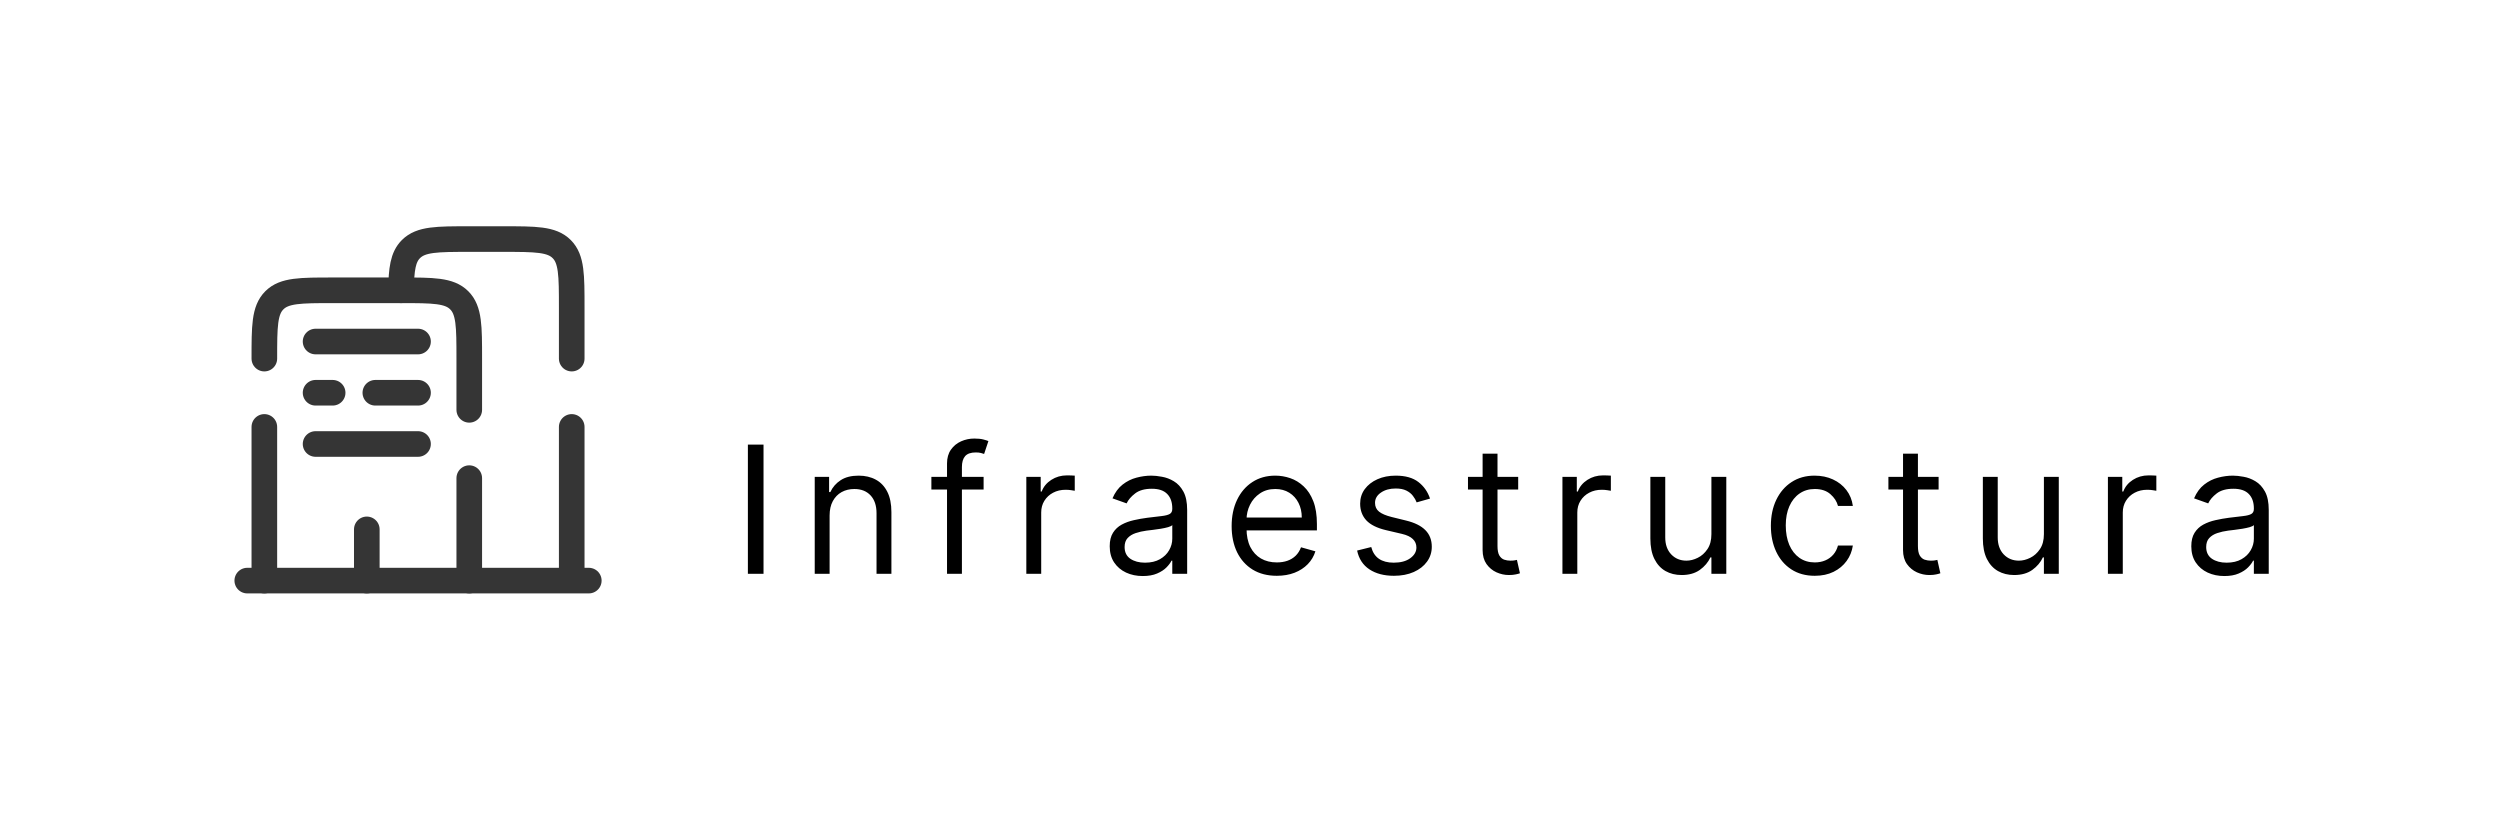
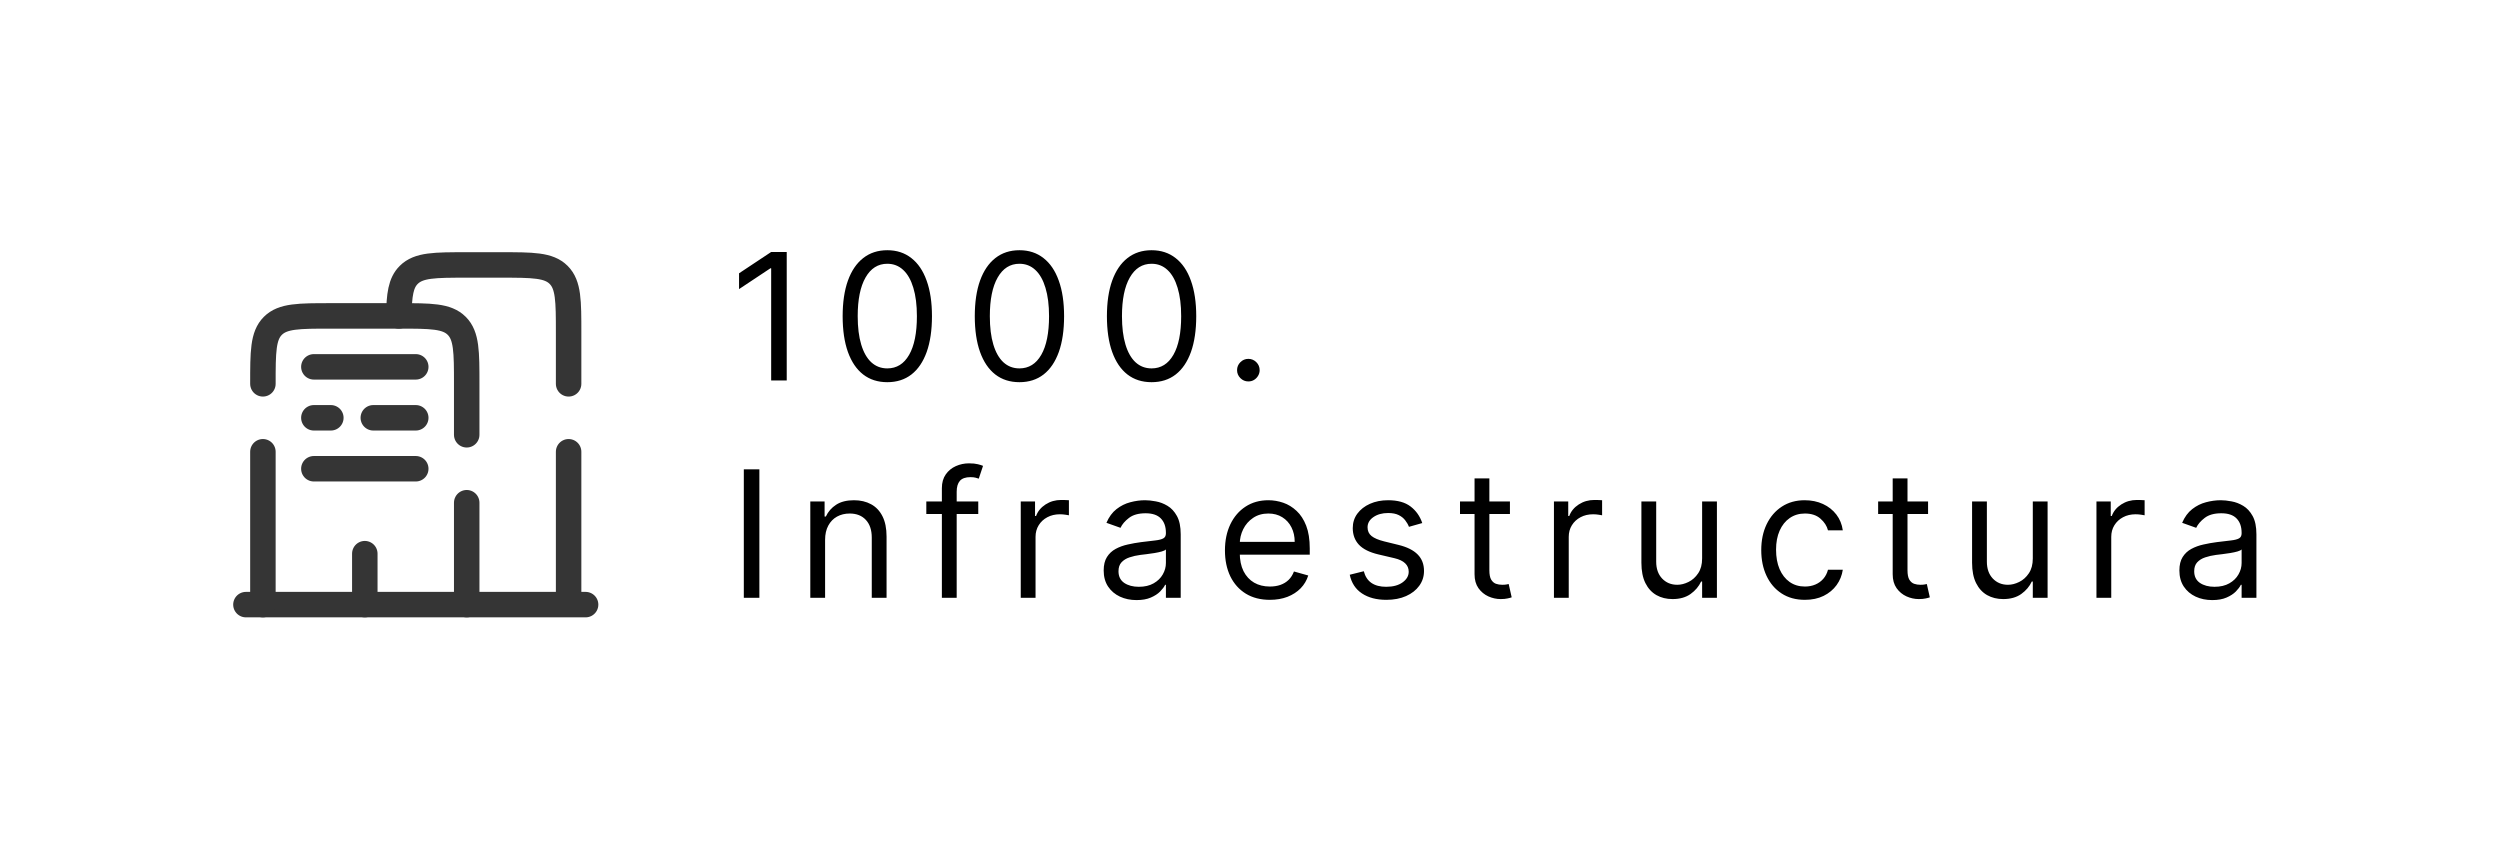
- <svg xmlns="http://www.w3.org/2000/svg" width="183" height="60" viewBox="0 0 183 60" fill="none">
-   <path d="M43.1 42.5H18.1M41.85 42.5V31.25M29.355 21.25C29.378 19.7 29.492 18.821 30.082 18.233C30.815 17.5 31.992 17.5 34.35 17.5H36.85C39.208 17.5 40.385 17.5 41.117 18.233C41.85 18.965 41.85 20.142 41.85 22.5V26.25" stroke="#353535" stroke-width="1.875" stroke-linecap="round" />
-   <path d="M34.35 42.5V35M19.35 42.5V31.25M19.35 26.25C19.35 23.892 19.35 22.715 20.082 21.983C20.815 21.25 21.992 21.25 24.35 21.25H29.35C31.707 21.25 32.885 21.25 33.617 21.983C34.35 22.715 34.35 23.892 34.35 26.25V30M26.85 42.5V38.75M23.1 25H30.6M23.1 28.75H24.35M30.6 28.75H27.475M23.1 32.5H30.6" stroke="#353535" stroke-width="1.875" stroke-linecap="round" />
-   <path d="M55.89 32.545V42H54.745V32.545H55.89ZM60.727 37.734V42H59.638V34.909H60.69V36.017H60.782C60.949 35.657 61.201 35.368 61.54 35.149C61.878 34.928 62.315 34.817 62.851 34.817C63.331 34.817 63.751 34.915 64.111 35.112C64.471 35.306 64.751 35.602 64.951 35.999C65.151 36.392 65.251 36.891 65.251 37.494V42H64.162V37.568C64.162 37.011 64.017 36.577 63.728 36.266C63.438 35.952 63.041 35.795 62.537 35.795C62.189 35.795 61.878 35.871 61.604 36.022C61.333 36.172 61.12 36.392 60.962 36.682C60.806 36.971 60.727 37.322 60.727 37.734ZM72 34.909V35.832H68.177V34.909H72ZM69.322 42V33.93C69.322 33.524 69.418 33.186 69.608 32.915C69.799 32.644 70.047 32.441 70.352 32.305C70.656 32.17 70.978 32.102 71.317 32.102C71.584 32.102 71.803 32.124 71.972 32.167C72.141 32.21 72.267 32.25 72.351 32.287L72.037 33.229C71.981 33.21 71.904 33.187 71.806 33.159C71.71 33.132 71.584 33.118 71.427 33.118C71.067 33.118 70.807 33.209 70.647 33.39C70.49 33.572 70.412 33.838 70.412 34.189V42H69.322ZM75.127 42V34.909H76.179V35.98H76.253C76.382 35.629 76.616 35.345 76.955 35.126C77.293 34.908 77.675 34.798 78.1 34.798C78.18 34.798 78.28 34.8 78.4 34.803C78.52 34.806 78.611 34.811 78.672 34.817V35.925C78.635 35.916 78.55 35.902 78.418 35.883C78.289 35.862 78.152 35.851 78.007 35.851C77.663 35.851 77.355 35.923 77.084 36.068C76.816 36.209 76.604 36.406 76.447 36.659C76.293 36.908 76.216 37.193 76.216 37.513V42H75.127ZM83.65 42.166C83.201 42.166 82.793 42.082 82.427 41.912C82.061 41.74 81.77 41.492 81.554 41.169C81.339 40.843 81.231 40.449 81.231 39.987C81.231 39.581 81.311 39.252 81.471 38.999C81.631 38.744 81.845 38.544 82.113 38.399C82.381 38.255 82.676 38.147 82.999 38.076C83.326 38.002 83.653 37.944 83.983 37.901C84.413 37.845 84.763 37.804 85.031 37.776C85.301 37.745 85.498 37.694 85.621 37.624C85.748 37.553 85.811 37.43 85.811 37.254V37.217C85.811 36.762 85.686 36.408 85.437 36.156C85.191 35.903 84.817 35.777 84.315 35.777C83.795 35.777 83.387 35.891 83.092 36.119C82.796 36.346 82.588 36.59 82.468 36.848L81.434 36.479C81.619 36.048 81.865 35.712 82.173 35.472C82.484 35.229 82.822 35.06 83.189 34.965C83.558 34.866 83.921 34.817 84.278 34.817C84.506 34.817 84.767 34.844 85.063 34.9C85.361 34.952 85.649 35.061 85.926 35.228C86.206 35.394 86.439 35.645 86.623 35.98C86.808 36.316 86.9 36.765 86.9 37.328V42H85.811V41.04H85.755C85.681 41.194 85.558 41.358 85.386 41.534C85.214 41.709 84.984 41.858 84.698 41.981C84.412 42.105 84.063 42.166 83.65 42.166ZM83.816 41.188C84.247 41.188 84.61 41.103 84.906 40.934C85.204 40.764 85.429 40.546 85.58 40.278C85.734 40.01 85.811 39.729 85.811 39.433V38.436C85.764 38.492 85.663 38.542 85.506 38.588C85.352 38.632 85.174 38.67 84.971 38.704C84.77 38.735 84.575 38.762 84.384 38.787C84.197 38.809 84.044 38.827 83.927 38.842C83.644 38.879 83.379 38.939 83.133 39.022C82.89 39.102 82.693 39.224 82.542 39.387C82.394 39.547 82.321 39.766 82.321 40.043C82.321 40.421 82.461 40.707 82.741 40.901C83.024 41.092 83.382 41.188 83.816 41.188ZM93.462 42.148C92.778 42.148 92.189 41.997 91.694 41.695C91.201 41.391 90.821 40.966 90.553 40.421C90.289 39.873 90.156 39.236 90.156 38.51C90.156 37.784 90.289 37.144 90.553 36.59C90.821 36.032 91.194 35.599 91.671 35.288C92.151 34.974 92.711 34.817 93.351 34.817C93.72 34.817 94.085 34.878 94.445 35.001C94.805 35.124 95.133 35.325 95.428 35.602C95.724 35.876 95.959 36.239 96.135 36.691C96.31 37.144 96.398 37.7 96.398 38.362V38.824H90.932V37.882H95.29C95.29 37.482 95.21 37.125 95.05 36.811C94.893 36.497 94.668 36.249 94.376 36.068C94.087 35.886 93.745 35.795 93.351 35.795C92.917 35.795 92.541 35.903 92.225 36.119C91.911 36.331 91.669 36.608 91.5 36.95C91.331 37.291 91.246 37.657 91.246 38.048V38.676C91.246 39.212 91.338 39.666 91.523 40.038C91.711 40.407 91.971 40.689 92.303 40.883C92.635 41.074 93.022 41.169 93.462 41.169C93.748 41.169 94.007 41.129 94.237 41.049C94.471 40.966 94.673 40.843 94.842 40.68C95.011 40.514 95.142 40.307 95.234 40.061L96.287 40.356C96.176 40.714 95.99 41.028 95.728 41.298C95.467 41.566 95.144 41.775 94.759 41.926C94.374 42.074 93.942 42.148 93.462 42.148ZM104.678 36.497L103.699 36.774C103.638 36.611 103.547 36.453 103.427 36.299C103.31 36.142 103.15 36.012 102.947 35.911C102.744 35.809 102.484 35.758 102.167 35.758C101.733 35.758 101.371 35.858 101.082 36.059C100.795 36.256 100.652 36.506 100.652 36.811C100.652 37.082 100.751 37.296 100.948 37.453C101.145 37.61 101.452 37.74 101.871 37.845L102.924 38.104C103.558 38.258 104.03 38.493 104.341 38.81C104.652 39.124 104.807 39.529 104.807 40.024C104.807 40.43 104.69 40.794 104.456 41.114C104.225 41.434 103.902 41.686 103.487 41.871C103.071 42.055 102.588 42.148 102.037 42.148C101.314 42.148 100.715 41.991 100.241 41.677C99.767 41.363 99.467 40.904 99.341 40.301L100.375 40.043C100.474 40.424 100.66 40.711 100.934 40.901C101.211 41.092 101.573 41.188 102.019 41.188C102.527 41.188 102.93 41.08 103.228 40.864C103.53 40.646 103.681 40.384 103.681 40.08C103.681 39.833 103.595 39.627 103.422 39.461C103.25 39.292 102.985 39.166 102.628 39.082L101.446 38.805C100.797 38.651 100.32 38.413 100.015 38.09C99.714 37.764 99.563 37.356 99.563 36.867C99.563 36.466 99.675 36.112 99.9 35.805C100.128 35.497 100.437 35.255 100.828 35.08C101.222 34.904 101.668 34.817 102.167 34.817C102.868 34.817 103.419 34.971 103.819 35.278C104.222 35.586 104.509 35.992 104.678 36.497ZM111.131 34.909V35.832H107.456V34.909H111.131ZM108.527 33.21H109.617V39.969C109.617 40.276 109.661 40.507 109.751 40.661C109.843 40.812 109.96 40.914 110.101 40.966C110.246 41.015 110.398 41.04 110.558 41.04C110.679 41.04 110.777 41.034 110.854 41.021C110.931 41.006 110.992 40.994 111.039 40.984L111.26 41.963C111.186 41.991 111.083 42.019 110.951 42.046C110.819 42.077 110.651 42.092 110.448 42.092C110.14 42.092 109.838 42.026 109.543 41.894C109.25 41.761 109.007 41.56 108.813 41.289C108.623 41.018 108.527 40.677 108.527 40.264V33.21ZM114.37 42V34.909H115.422V35.98H115.496C115.625 35.629 115.859 35.345 116.198 35.126C116.536 34.908 116.918 34.798 117.343 34.798C117.423 34.798 117.523 34.8 117.643 34.803C117.763 34.806 117.854 34.811 117.915 34.817V35.925C117.878 35.916 117.794 35.902 117.661 35.883C117.532 35.862 117.395 35.851 117.25 35.851C116.906 35.851 116.598 35.923 116.327 36.068C116.059 36.209 115.847 36.406 115.69 36.659C115.536 36.908 115.459 37.193 115.459 37.513V42H114.37ZM125.275 39.101V34.909H126.365V42H125.275V40.8H125.202C125.035 41.16 124.777 41.466 124.426 41.718C124.075 41.968 123.632 42.092 123.096 42.092C122.653 42.092 122.259 41.995 121.915 41.801C121.57 41.605 121.299 41.309 121.102 40.915C120.905 40.518 120.807 40.018 120.807 39.415V34.909H121.896V39.341C121.896 39.858 122.041 40.27 122.33 40.578C122.623 40.886 122.995 41.04 123.447 41.04C123.718 41.04 123.994 40.971 124.274 40.832C124.557 40.694 124.794 40.481 124.985 40.195C125.179 39.909 125.275 39.544 125.275 39.101ZM132.841 42.148C132.176 42.148 131.604 41.991 131.124 41.677C130.644 41.363 130.274 40.931 130.016 40.38C129.757 39.829 129.628 39.199 129.628 38.492C129.628 37.771 129.76 37.136 130.025 36.585C130.293 36.031 130.665 35.599 131.142 35.288C131.622 34.974 132.182 34.817 132.823 34.817C133.321 34.817 133.771 34.909 134.171 35.094C134.571 35.278 134.899 35.537 135.154 35.869C135.409 36.202 135.568 36.59 135.629 37.033H134.54C134.457 36.709 134.272 36.423 133.986 36.174C133.703 35.922 133.321 35.795 132.841 35.795C132.416 35.795 132.044 35.906 131.724 36.128C131.407 36.346 131.159 36.656 130.981 37.056C130.805 37.453 130.718 37.919 130.718 38.455C130.718 39.002 130.804 39.479 130.976 39.886C131.151 40.292 131.398 40.607 131.715 40.832C132.035 41.057 132.41 41.169 132.841 41.169C133.124 41.169 133.381 41.12 133.612 41.021C133.843 40.923 134.038 40.781 134.198 40.597C134.358 40.412 134.472 40.19 134.54 39.932H135.629C135.568 40.35 135.416 40.727 135.172 41.063C134.932 41.395 134.614 41.66 134.217 41.857C133.823 42.051 133.364 42.148 132.841 42.148ZM141.906 34.909V35.832H138.231V34.909H141.906ZM139.302 33.21H140.392V39.969C140.392 40.276 140.436 40.507 140.526 40.661C140.618 40.812 140.735 40.914 140.876 40.966C141.021 41.015 141.173 41.04 141.333 41.04C141.454 41.04 141.552 41.034 141.629 41.021C141.706 41.006 141.767 40.994 141.814 40.984L142.035 41.963C141.961 41.991 141.858 42.019 141.726 42.046C141.594 42.077 141.426 42.092 141.223 42.092C140.915 42.092 140.613 42.026 140.318 41.894C140.025 41.761 139.782 41.56 139.588 41.289C139.398 41.018 139.302 40.677 139.302 40.264V33.21ZM149.614 39.101V34.909H150.703V42H149.614V40.8H149.54C149.373 41.16 149.115 41.466 148.764 41.718C148.413 41.968 147.97 42.092 147.435 42.092C146.991 42.092 146.597 41.995 146.253 41.801C145.908 41.605 145.637 41.309 145.44 40.915C145.243 40.518 145.145 40.018 145.145 39.415V34.909H146.234V39.341C146.234 39.858 146.379 40.27 146.668 40.578C146.961 40.886 147.333 41.04 147.785 41.04C148.056 41.04 148.332 40.971 148.612 40.832C148.895 40.694 149.132 40.481 149.323 40.195C149.517 39.909 149.614 39.544 149.614 39.101ZM154.299 42V34.909H155.351V35.98H155.425C155.554 35.629 155.788 35.345 156.127 35.126C156.465 34.908 156.847 34.798 157.272 34.798C157.352 34.798 157.452 34.8 157.572 34.803C157.692 34.806 157.782 34.811 157.844 34.817V35.925C157.807 35.916 157.722 35.902 157.59 35.883C157.461 35.862 157.324 35.851 157.179 35.851C156.834 35.851 156.527 35.923 156.256 36.068C155.988 36.209 155.776 36.406 155.619 36.659C155.465 36.908 155.388 37.193 155.388 37.513V42H154.299ZM162.822 42.166C162.373 42.166 161.965 42.082 161.599 41.912C161.232 41.74 160.942 41.492 160.726 41.169C160.511 40.843 160.403 40.449 160.403 39.987C160.403 39.581 160.483 39.252 160.643 38.999C160.803 38.744 161.017 38.544 161.285 38.399C161.553 38.255 161.848 38.147 162.171 38.076C162.497 38.002 162.825 37.944 163.154 37.901C163.585 37.845 163.935 37.804 164.202 37.776C164.473 37.745 164.67 37.694 164.793 37.624C164.919 37.553 164.983 37.43 164.983 37.254V37.217C164.983 36.762 164.858 36.408 164.609 36.156C164.362 35.903 163.988 35.777 163.487 35.777C162.967 35.777 162.559 35.891 162.263 36.119C161.968 36.346 161.76 36.59 161.64 36.848L160.606 36.479C160.791 36.048 161.037 35.712 161.345 35.472C161.656 35.229 161.994 35.06 162.36 34.965C162.73 34.866 163.093 34.817 163.45 34.817C163.678 34.817 163.939 34.844 164.235 34.9C164.533 34.952 164.821 35.061 165.098 35.228C165.378 35.394 165.61 35.645 165.795 35.98C165.98 36.316 166.072 36.765 166.072 37.328V42H164.983V41.04H164.927C164.853 41.194 164.73 41.358 164.558 41.534C164.386 41.709 164.156 41.858 163.87 41.981C163.584 42.105 163.234 42.166 162.822 42.166ZM162.988 41.188C163.419 41.188 163.782 41.103 164.078 40.934C164.376 40.764 164.601 40.546 164.752 40.278C164.906 40.01 164.983 39.729 164.983 39.433V38.436C164.936 38.492 164.835 38.542 164.678 38.588C164.524 38.632 164.346 38.67 164.142 38.704C163.942 38.735 163.747 38.762 163.556 38.787C163.368 38.809 163.216 38.827 163.099 38.842C162.816 38.879 162.551 38.939 162.305 39.022C162.062 39.102 161.865 39.224 161.714 39.387C161.566 39.547 161.493 39.766 161.493 40.043C161.493 40.421 161.633 40.707 161.913 40.901C162.196 41.092 162.554 41.188 162.988 41.188Z" fill="black" />
+ <svg xmlns="http://www.w3.org/2000/svg" width="184" height="62" viewBox="0 0 184 62" fill="none">
+   <path d="M43.1 44.5H18.1M41.85 44.5V33.25M29.355 23.25C29.378 21.7 29.492 20.821 30.082 20.233C30.815 19.5 31.992 19.5 34.35 19.5H36.85C39.208 19.5 40.385 19.5 41.117 20.233C41.85 20.965 41.85 22.142 41.85 24.5V28.25" stroke="#353535" stroke-width="1.875" stroke-linecap="round" />
+   <path d="M34.35 44.5V37M19.35 44.5V33.25M19.35 28.25C19.35 25.892 19.35 24.715 20.082 23.983C20.815 23.25 21.992 23.25 24.35 23.25H29.35C31.707 23.25 32.885 23.25 33.617 23.983C34.35 24.715 34.35 25.892 34.35 28.25V32M26.85 44.5V40.75M23.1 27H30.6M23.1 30.75H24.35M30.6 30.75H27.475M23.1 34.5H30.6" stroke="#353535" stroke-width="1.875" stroke-linecap="round" />
+   <path d="M57.903 18.546V28H56.758V19.746H56.702L54.394 21.278V20.115L56.758 18.546H57.903ZM65.306 28.129C64.61 28.129 64.018 27.94 63.528 27.561C63.039 27.18 62.665 26.627 62.406 25.904C62.148 25.178 62.019 24.301 62.019 23.273C62.019 22.251 62.148 21.378 62.406 20.655C62.668 19.929 63.044 19.375 63.533 18.993C64.025 18.608 64.616 18.416 65.306 18.416C65.995 18.416 66.584 18.608 67.074 18.993C67.566 19.375 67.942 19.929 68.2 20.655C68.462 21.378 68.593 22.251 68.593 23.273C68.593 24.301 68.463 25.178 68.205 25.904C67.946 26.627 67.572 27.18 67.083 27.561C66.594 27.94 66.001 28.129 65.306 28.129ZM65.306 27.114C65.995 27.114 66.531 26.781 66.912 26.116C67.294 25.452 67.484 24.504 67.484 23.273C67.484 22.454 67.397 21.757 67.221 21.181C67.049 20.606 66.8 20.167 66.474 19.866C66.15 19.564 65.761 19.413 65.306 19.413C64.622 19.413 64.088 19.75 63.704 20.424C63.319 21.095 63.127 22.045 63.127 23.273C63.127 24.091 63.213 24.787 63.385 25.359C63.557 25.932 63.805 26.367 64.128 26.666C64.455 26.964 64.847 27.114 65.306 27.114ZM75.031 28.129C74.335 28.129 73.743 27.94 73.253 27.561C72.764 27.18 72.39 26.627 72.131 25.904C71.873 25.178 71.744 24.301 71.744 23.273C71.744 22.251 71.873 21.378 72.131 20.655C72.393 19.929 72.769 19.375 73.258 18.993C73.75 18.608 74.341 18.416 75.031 18.416C75.72 18.416 76.309 18.608 76.799 18.993C77.291 19.375 77.667 19.929 77.925 20.655C78.187 21.378 78.317 22.251 78.317 23.273C78.317 24.301 78.188 25.178 77.93 25.904C77.671 26.627 77.297 27.18 76.808 27.561C76.319 27.94 75.726 28.129 75.031 28.129ZM75.031 27.114C75.72 27.114 76.255 26.781 76.637 26.116C77.019 25.452 77.21 24.504 77.21 23.273C77.21 22.454 77.122 21.757 76.946 21.181C76.774 20.606 76.525 20.167 76.198 19.866C75.875 19.564 75.486 19.413 75.031 19.413C74.347 19.413 73.813 19.75 73.429 20.424C73.044 21.095 72.852 22.045 72.852 23.273C72.852 24.091 72.938 24.787 73.11 25.359C73.282 25.932 73.53 26.367 73.853 26.666C74.18 26.964 74.572 27.114 75.031 27.114ZM84.756 28.129C84.06 28.129 83.468 27.94 82.978 27.561C82.489 27.18 82.115 26.627 81.856 25.904C81.598 25.178 81.469 24.301 81.469 23.273C81.469 22.251 81.598 21.378 81.856 20.655C82.118 19.929 82.493 19.375 82.983 18.993C83.475 18.608 84.066 18.416 84.756 18.416C85.445 18.416 86.034 18.608 86.524 18.993C87.016 19.375 87.392 19.929 87.65 20.655C87.912 21.378 88.043 22.251 88.043 23.273C88.043 24.301 87.913 25.178 87.655 25.904C87.396 26.627 87.022 27.18 86.533 27.561C86.044 27.94 85.451 28.129 84.756 28.129ZM84.756 27.114C85.445 27.114 85.981 26.781 86.362 26.116C86.744 25.452 86.934 24.504 86.934 23.273C86.934 22.454 86.847 21.757 86.671 21.181C86.499 20.606 86.25 20.167 85.924 19.866C85.6 19.564 85.211 19.413 84.756 19.413C84.072 19.413 83.538 19.75 83.154 20.424C82.769 21.095 82.577 22.045 82.577 23.273C82.577 24.091 82.663 24.787 82.835 25.359C83.007 25.932 83.255 26.367 83.578 26.666C83.905 26.964 84.297 27.114 84.756 27.114ZM91.879 28.074C91.651 28.074 91.456 27.992 91.293 27.829C91.13 27.666 91.048 27.471 91.048 27.243C91.048 27.015 91.13 26.82 91.293 26.657C91.456 26.494 91.651 26.412 91.879 26.412C92.107 26.412 92.302 26.494 92.466 26.657C92.629 26.82 92.71 27.015 92.71 27.243C92.71 27.394 92.672 27.532 92.595 27.658C92.521 27.785 92.421 27.886 92.295 27.963C92.172 28.037 92.033 28.074 91.879 28.074ZM55.89 34.545V44H54.745V34.545H55.89ZM60.727 39.734V44H59.638V36.909H60.69V38.017H60.783C60.949 37.657 61.201 37.368 61.54 37.149C61.878 36.928 62.315 36.817 62.851 36.817C63.331 36.817 63.751 36.915 64.111 37.112C64.471 37.306 64.751 37.602 64.951 37.999C65.151 38.392 65.251 38.891 65.251 39.494V44H64.162V39.568C64.162 39.011 64.017 38.577 63.728 38.266C63.439 37.952 63.042 37.795 62.537 37.795C62.189 37.795 61.878 37.871 61.604 38.022C61.334 38.172 61.12 38.392 60.963 38.682C60.806 38.971 60.727 39.322 60.727 39.734ZM72 36.909V37.832H68.177V36.909H72ZM69.322 44V35.93C69.322 35.524 69.418 35.186 69.609 34.915C69.799 34.644 70.047 34.441 70.352 34.305C70.656 34.17 70.978 34.102 71.317 34.102C71.584 34.102 71.803 34.124 71.972 34.167C72.141 34.21 72.268 34.25 72.351 34.287L72.037 35.229C71.981 35.21 71.904 35.187 71.806 35.159C71.71 35.132 71.584 35.118 71.427 35.118C71.067 35.118 70.807 35.209 70.647 35.39C70.49 35.572 70.412 35.838 70.412 36.189V44H69.322ZM75.127 44V36.909H76.179V37.98H76.253C76.382 37.629 76.616 37.345 76.955 37.126C77.293 36.908 77.675 36.798 78.1 36.798C78.18 36.798 78.28 36.8 78.4 36.803C78.52 36.806 78.611 36.811 78.672 36.817V37.925C78.635 37.916 78.551 37.902 78.418 37.883C78.289 37.862 78.152 37.851 78.007 37.851C77.663 37.851 77.355 37.923 77.084 38.068C76.816 38.209 76.604 38.406 76.447 38.659C76.293 38.908 76.216 39.193 76.216 39.513V44H75.127ZM83.65 44.166C83.201 44.166 82.793 44.082 82.427 43.912C82.061 43.74 81.77 43.492 81.554 43.169C81.339 42.843 81.231 42.449 81.231 41.987C81.231 41.581 81.311 41.252 81.471 40.999C81.631 40.744 81.845 40.544 82.113 40.399C82.381 40.255 82.676 40.147 82.999 40.076C83.326 40.002 83.653 39.944 83.983 39.901C84.414 39.845 84.763 39.804 85.031 39.776C85.302 39.745 85.498 39.694 85.621 39.624C85.748 39.553 85.811 39.43 85.811 39.254V39.217C85.811 38.762 85.686 38.408 85.437 38.156C85.191 37.903 84.817 37.777 84.315 37.777C83.795 37.777 83.387 37.891 83.092 38.119C82.796 38.346 82.588 38.59 82.469 38.848L81.434 38.479C81.619 38.048 81.865 37.712 82.173 37.472C82.484 37.229 82.822 37.06 83.189 36.965C83.558 36.866 83.921 36.817 84.278 36.817C84.506 36.817 84.767 36.844 85.063 36.9C85.362 36.952 85.649 37.061 85.926 37.228C86.206 37.394 86.439 37.645 86.623 37.98C86.808 38.316 86.9 38.765 86.9 39.328V44H85.811V43.04H85.755C85.682 43.194 85.558 43.358 85.386 43.534C85.214 43.709 84.984 43.858 84.698 43.981C84.412 44.105 84.063 44.166 83.65 44.166ZM83.817 43.188C84.247 43.188 84.611 43.103 84.906 42.934C85.204 42.764 85.429 42.546 85.58 42.278C85.734 42.01 85.811 41.729 85.811 41.433V40.436C85.765 40.492 85.663 40.542 85.506 40.588C85.352 40.632 85.174 40.67 84.971 40.704C84.771 40.735 84.575 40.762 84.384 40.787C84.197 40.809 84.044 40.827 83.927 40.842C83.644 40.879 83.379 40.939 83.133 41.022C82.89 41.102 82.693 41.224 82.542 41.387C82.395 41.547 82.321 41.766 82.321 42.043C82.321 42.421 82.461 42.707 82.741 42.901C83.024 43.092 83.383 43.188 83.817 43.188ZM93.462 44.148C92.779 44.148 92.189 43.997 91.694 43.695C91.201 43.391 90.821 42.966 90.553 42.421C90.289 41.873 90.156 41.236 90.156 40.51C90.156 39.784 90.289 39.144 90.553 38.59C90.821 38.032 91.194 37.599 91.671 37.288C92.151 36.974 92.711 36.817 93.351 36.817C93.72 36.817 94.085 36.878 94.445 37.001C94.805 37.124 95.133 37.325 95.428 37.602C95.724 37.876 95.959 38.239 96.135 38.691C96.31 39.144 96.398 39.7 96.398 40.362V40.824H90.932V39.882H95.29C95.29 39.482 95.21 39.125 95.05 38.811C94.893 38.497 94.668 38.249 94.376 38.068C94.087 37.886 93.745 37.795 93.351 37.795C92.917 37.795 92.542 37.903 92.225 38.119C91.911 38.331 91.669 38.608 91.5 38.95C91.331 39.291 91.246 39.657 91.246 40.048V40.676C91.246 41.212 91.338 41.666 91.523 42.038C91.711 42.407 91.971 42.689 92.303 42.883C92.635 43.074 93.022 43.169 93.462 43.169C93.748 43.169 94.007 43.129 94.237 43.049C94.471 42.966 94.673 42.843 94.842 42.68C95.011 42.514 95.142 42.307 95.235 42.061L96.287 42.356C96.176 42.714 95.99 43.028 95.729 43.298C95.467 43.566 95.144 43.775 94.759 43.926C94.374 44.074 93.942 44.148 93.462 44.148ZM104.678 38.497L103.699 38.774C103.638 38.611 103.547 38.453 103.427 38.299C103.31 38.142 103.15 38.012 102.947 37.911C102.744 37.809 102.484 37.758 102.167 37.758C101.733 37.758 101.371 37.858 101.082 38.059C100.796 38.256 100.652 38.506 100.652 38.811C100.652 39.082 100.751 39.296 100.948 39.453C101.145 39.61 101.453 39.74 101.871 39.845L102.924 40.104C103.558 40.258 104.03 40.493 104.341 40.81C104.652 41.124 104.807 41.529 104.807 42.024C104.807 42.43 104.69 42.794 104.456 43.114C104.226 43.434 103.902 43.686 103.487 43.871C103.071 44.055 102.588 44.148 102.037 44.148C101.314 44.148 100.716 43.991 100.242 43.677C99.768 43.363 99.468 42.904 99.341 42.301L100.375 42.043C100.474 42.424 100.66 42.711 100.934 42.901C101.211 43.092 101.573 43.188 102.019 43.188C102.527 43.188 102.93 43.08 103.228 42.864C103.53 42.646 103.681 42.384 103.681 42.08C103.681 41.833 103.595 41.627 103.422 41.461C103.25 41.292 102.985 41.166 102.628 41.082L101.446 40.805C100.797 40.651 100.32 40.413 100.015 40.09C99.714 39.764 99.563 39.356 99.563 38.867C99.563 38.466 99.675 38.112 99.9 37.805C100.128 37.497 100.437 37.255 100.828 37.08C101.222 36.904 101.668 36.817 102.167 36.817C102.868 36.817 103.419 36.971 103.819 37.278C104.222 37.586 104.509 37.992 104.678 38.497ZM111.131 36.909V37.832H107.456V36.909H111.131ZM108.527 35.21H109.617V41.969C109.617 42.276 109.661 42.507 109.751 42.661C109.843 42.812 109.96 42.914 110.102 42.966C110.246 43.015 110.399 43.04 110.559 43.04C110.679 43.04 110.777 43.034 110.854 43.021C110.931 43.006 110.993 42.994 111.039 42.984L111.26 43.963C111.186 43.991 111.083 44.019 110.951 44.046C110.819 44.077 110.651 44.092 110.448 44.092C110.14 44.092 109.838 44.026 109.543 43.894C109.251 43.761 109.007 43.56 108.814 43.289C108.623 43.018 108.527 42.677 108.527 42.264V35.21ZM114.37 44V36.909H115.422V37.98H115.496C115.626 37.629 115.859 37.345 116.198 37.126C116.537 36.908 116.918 36.798 117.343 36.798C117.423 36.798 117.523 36.8 117.643 36.803C117.763 36.806 117.854 36.811 117.915 36.817V37.925C117.878 37.916 117.794 37.902 117.661 37.883C117.532 37.862 117.395 37.851 117.251 37.851C116.906 37.851 116.598 37.923 116.327 38.068C116.06 38.209 115.847 38.406 115.69 38.659C115.536 38.908 115.459 39.193 115.459 39.513V44H114.37ZM125.276 41.101V36.909H126.365V44H125.276V42.8H125.202C125.036 43.16 124.777 43.466 124.426 43.718C124.075 43.968 123.632 44.092 123.097 44.092C122.653 44.092 122.259 43.995 121.915 43.801C121.57 43.605 121.299 43.309 121.102 42.915C120.905 42.518 120.807 42.018 120.807 41.415V36.909H121.896V41.341C121.896 41.858 122.041 42.27 122.33 42.578C122.623 42.886 122.995 43.04 123.447 43.04C123.718 43.04 123.994 42.971 124.274 42.832C124.557 42.694 124.794 42.481 124.985 42.195C125.179 41.909 125.276 41.544 125.276 41.101ZM132.841 44.148C132.176 44.148 131.604 43.991 131.124 43.677C130.644 43.363 130.274 42.931 130.016 42.38C129.757 41.829 129.628 41.199 129.628 40.492C129.628 39.771 129.76 39.136 130.025 38.585C130.293 38.031 130.665 37.599 131.142 37.288C131.622 36.974 132.183 36.817 132.823 36.817C133.321 36.817 133.771 36.909 134.171 37.094C134.571 37.278 134.899 37.537 135.154 37.869C135.41 38.202 135.568 38.59 135.63 39.033H134.54C134.457 38.709 134.272 38.423 133.986 38.174C133.703 37.922 133.321 37.795 132.841 37.795C132.417 37.795 132.044 37.906 131.724 38.128C131.407 38.346 131.159 38.656 130.981 39.056C130.805 39.453 130.718 39.919 130.718 40.455C130.718 41.002 130.804 41.479 130.976 41.886C131.152 42.292 131.398 42.607 131.715 42.832C132.035 43.057 132.41 43.169 132.841 43.169C133.124 43.169 133.381 43.12 133.612 43.021C133.843 42.923 134.038 42.781 134.198 42.597C134.359 42.412 134.472 42.19 134.54 41.932H135.63C135.568 42.35 135.416 42.727 135.173 43.063C134.932 43.395 134.614 43.66 134.217 43.857C133.823 44.051 133.364 44.148 132.841 44.148ZM141.906 36.909V37.832H138.231V36.909H141.906ZM139.302 35.21H140.392V41.969C140.392 42.276 140.436 42.507 140.526 42.661C140.618 42.812 140.735 42.914 140.877 42.966C141.021 43.015 141.174 43.04 141.334 43.04C141.454 43.04 141.552 43.034 141.629 43.021C141.706 43.006 141.768 42.994 141.814 42.984L142.035 43.963C141.961 43.991 141.858 44.019 141.726 44.046C141.594 44.077 141.426 44.092 141.223 44.092C140.915 44.092 140.613 44.026 140.318 43.894C140.026 43.761 139.782 43.56 139.589 43.289C139.398 43.018 139.302 42.677 139.302 42.264V35.21ZM149.614 41.101V36.909H150.703V44H149.614V42.8H149.54C149.374 43.16 149.115 43.466 148.764 43.718C148.413 43.968 147.97 44.092 147.435 44.092C146.992 44.092 146.598 43.995 146.253 43.801C145.908 43.605 145.637 43.309 145.44 42.915C145.243 42.518 145.145 42.018 145.145 41.415V36.909H146.234V41.341C146.234 41.858 146.379 42.27 146.668 42.578C146.961 42.886 147.333 43.04 147.786 43.04C148.056 43.04 148.332 42.971 148.612 42.832C148.895 42.694 149.132 42.481 149.323 42.195C149.517 41.909 149.614 41.544 149.614 41.101ZM154.299 44V36.909H155.351V37.98H155.425C155.554 37.629 155.788 37.345 156.127 37.126C156.465 36.908 156.847 36.798 157.272 36.798C157.352 36.798 157.452 36.8 157.572 36.803C157.692 36.806 157.783 36.811 157.844 36.817V37.925C157.807 37.916 157.723 37.902 157.59 37.883C157.461 37.862 157.324 37.851 157.179 37.851C156.835 37.851 156.527 37.923 156.256 38.068C155.988 38.209 155.776 38.406 155.619 38.659C155.465 38.908 155.388 39.193 155.388 39.513V44H154.299ZM162.822 44.166C162.373 44.166 161.965 44.082 161.599 43.912C161.233 43.74 160.942 43.492 160.726 43.169C160.511 42.843 160.403 42.449 160.403 41.987C160.403 41.581 160.483 41.252 160.643 40.999C160.803 40.744 161.017 40.544 161.285 40.399C161.553 40.255 161.848 40.147 162.171 40.076C162.497 40.002 162.825 39.944 163.155 39.901C163.585 39.845 163.935 39.804 164.203 39.776C164.473 39.745 164.67 39.694 164.793 39.624C164.92 39.553 164.983 39.43 164.983 39.254V39.217C164.983 38.762 164.858 38.408 164.609 38.156C164.363 37.903 163.989 37.777 163.487 37.777C162.967 37.777 162.559 37.891 162.264 38.119C161.968 38.346 161.76 38.59 161.64 38.848L160.606 38.479C160.791 38.048 161.037 37.712 161.345 37.472C161.656 37.229 161.994 37.06 162.361 36.965C162.73 36.866 163.093 36.817 163.45 36.817C163.678 36.817 163.939 36.844 164.235 36.9C164.533 36.952 164.821 37.061 165.098 37.228C165.378 37.394 165.611 37.645 165.795 37.98C165.98 38.316 166.072 38.765 166.072 39.328V44H164.983V43.04H164.927C164.853 43.194 164.73 43.358 164.558 43.534C164.386 43.709 164.156 43.858 163.87 43.981C163.584 44.105 163.235 44.166 162.822 44.166ZM162.988 43.188C163.419 43.188 163.782 43.103 164.078 42.934C164.376 42.764 164.601 42.546 164.752 42.278C164.906 42.01 164.983 41.729 164.983 41.433V40.436C164.937 40.492 164.835 40.542 164.678 40.588C164.524 40.632 164.346 40.67 164.142 40.704C163.942 40.735 163.747 40.762 163.556 40.787C163.368 40.809 163.216 40.827 163.099 40.842C162.816 40.879 162.551 40.939 162.305 41.022C162.062 41.102 161.865 41.224 161.714 41.387C161.567 41.547 161.493 41.766 161.493 42.043C161.493 42.421 161.633 42.707 161.913 42.901C162.196 43.092 162.554 43.188 162.988 43.188Z" fill="black" />
</svg>
